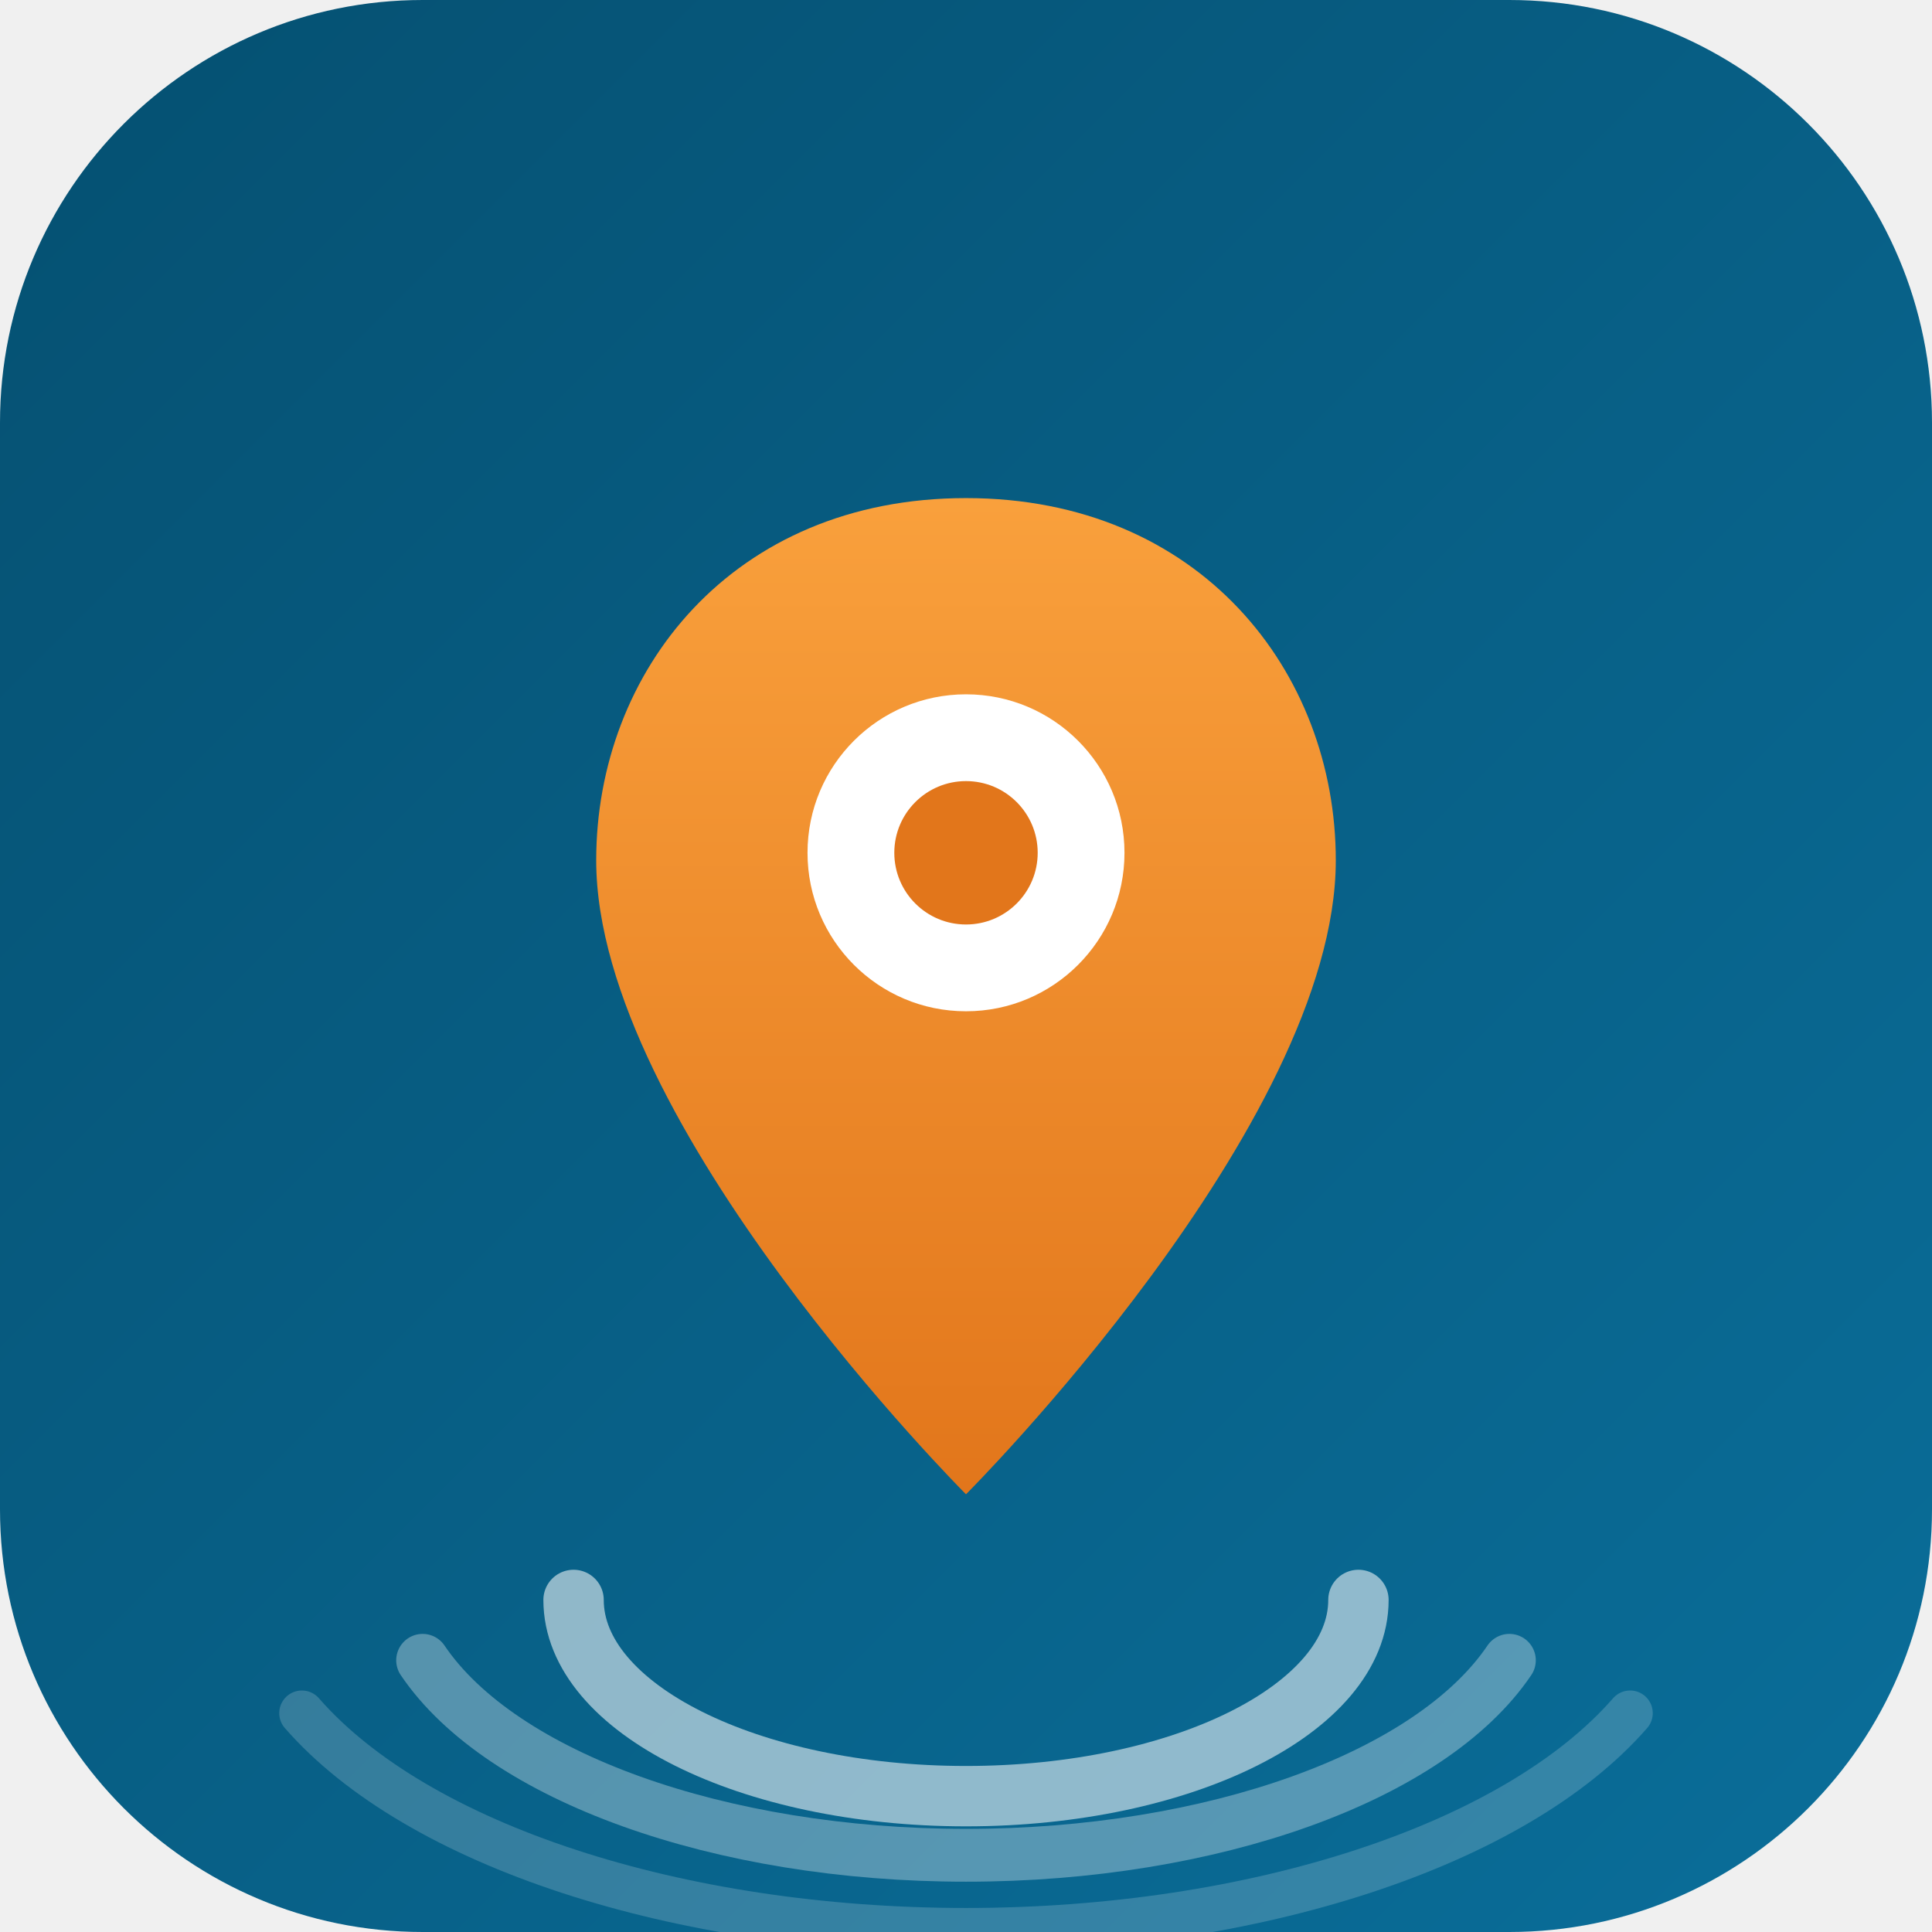
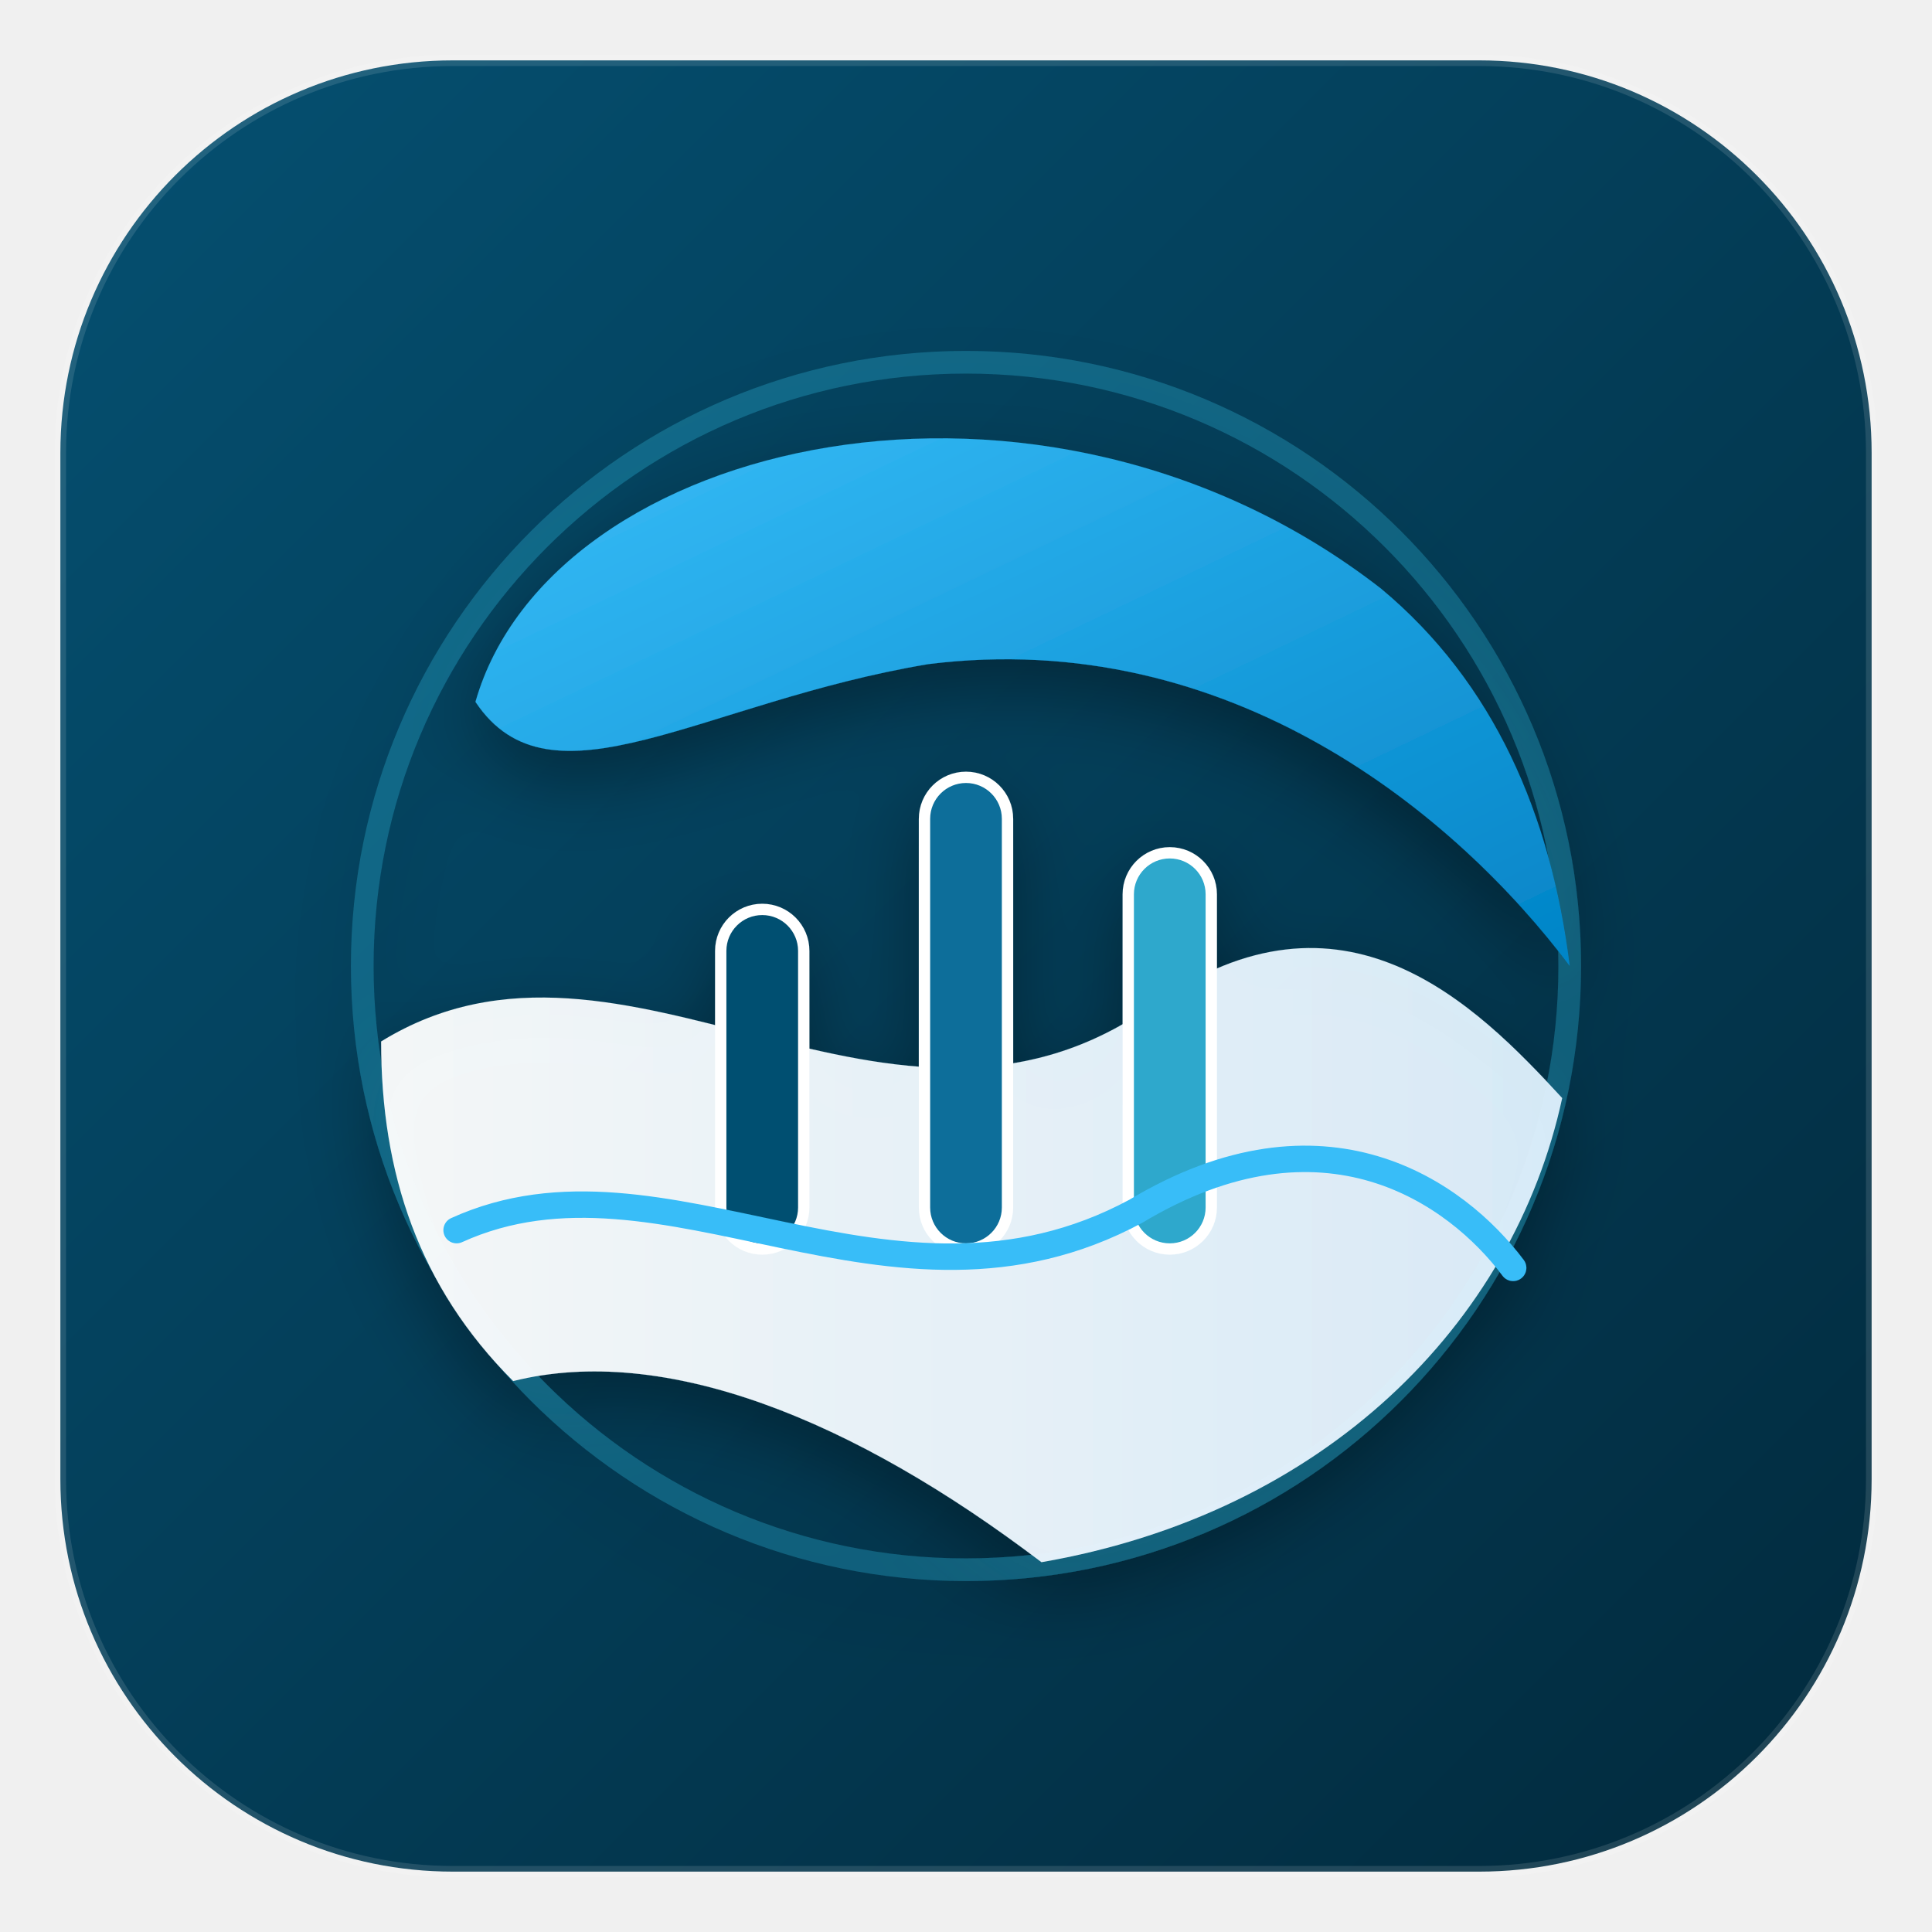
<svg xmlns="http://www.w3.org/2000/svg" width="512" height="512" viewBox="0 0 512 512">
  <defs>
-     <linearGradient id="bg" x1="0" y1="0" x2="1" y2="1">
+     <linearGradient id="bg4" x1="0%" y1="0%" x2="100%" y2="100%">
      <stop offset="0%" stop-color="#055071" />
-       <stop offset="100%" stop-color="#0a6e9a" />
+       <stop offset="100%" stop-color="#022a3d" />
    </linearGradient>
-     <linearGradient id="pinGrad" x1="0" y1="0" x2="0" y2="1">
-       <stop offset="0%" stop-color="#f9a03c" />
-       <stop offset="100%" stop-color="#e2761b" />
+     <linearGradient id="bidCyan" x1="0%" y1="0%" x2="100%" y2="100%">
+       <stop offset="0%" stop-color="#38bdf8" />
+       <stop offset="100%" stop-color="#0284c7" />
    </linearGradient>
+     <linearGradient id="waveGrad4" x1="0%" y1="0%" x2="100%" y2="0%">
+       <stop offset="0%" stop-color="#ffffff" />
+       <stop offset="100%" stop-color="#e0f2fe" />
+     </linearGradient>
+     <filter id="shadow4" x="-10%" y="-10%" width="120%" height="120%">
+       <feDropShadow dx="0" dy="8" stdDeviation="10" flood-color="#000000" flood-opacity="0.35" />
+     </filter>
  </defs>
-   <rect x="0" y="0" width="512" height="512" rx="112" fill="url(#bg)" />
-   <path d="M152,424 A104,52 0 0 0 360,424" fill="none" stroke="#ffffff" stroke-opacity="0.55" stroke-width="16" stroke-linecap="round" />
-   <path d="M112,440 A152,76 0 0 0 400,440" fill="none" stroke="#ffffff" stroke-opacity="0.32" stroke-width="14" stroke-linecap="round" />
-   <path d="M80,454 A192,96 0 0 0 432,454" fill="none" stroke="#ffffff" stroke-opacity="0.18" stroke-width="12" stroke-linecap="round" />
-   <path d="M256,132 C194,132 158,178 158,228 C158,298 256,396 256,396 C256,396 354,298 354,228 C354,178 318,132 256,132 Z" fill="url(#pinGrad)" />
-   <circle cx="256" cy="226" r="42" fill="#ffffff" />
-   <circle cx="256" cy="226" r="19" fill="#e2761b" />
+   <rect x="16" y="16" width="480" height="480" rx="104" fill="url(#bg4)" />
+   <rect x="16" y="16" width="480" height="480" rx="104" fill="none" stroke="#ffffff" stroke-opacity="0.12" stroke-width="3" />
+   <g filter="url(#shadow4)" transform="translate(256, 256)">
+     <circle cx="0" cy="0" r="160" fill="none" stroke="#2da8cc" stroke-width="6" stroke-opacity="0.35" />
+     <path d="M-130,-70 C-110,-140 20,-170 110,-100 C140,-75 155,-40 160,0 C130,-40 70,-90 -10,-80 C-70,-70 -110,-40 -130,-70 Z" fill="url(#bidCyan)" />
+     <path d="M-155,20 C-90,-20 -20,60 50,10 C100,-25 135,10 158,35 C145,95 95,145 20,158 C-30,120 -80,100 -120,110 C-145,85 -155,55 -155,20 Z" fill="url(#waveGrad4)" fill-opacity="0.95" />
+     <rect x="-65" y="-15" width="22" height="90" rx="11" fill="#055071" stroke="#ffffff" stroke-width="3" />
+     <rect x="-11" y="-50" width="22" height="125" rx="11" fill="#0a6e9a" stroke="#ffffff" stroke-width="3" />
+     <rect x="43" y="-30" width="22" height="105" rx="11" fill="#2da8cc" stroke="#ffffff" stroke-width="3" />
+     <path d="M-135,70 C-80,45 -20,100 45,65 C95,35 130,60 145,80" fill="none" stroke="#38bdf8" stroke-width="7" stroke-linecap="round" />
+   </g>
</svg>
